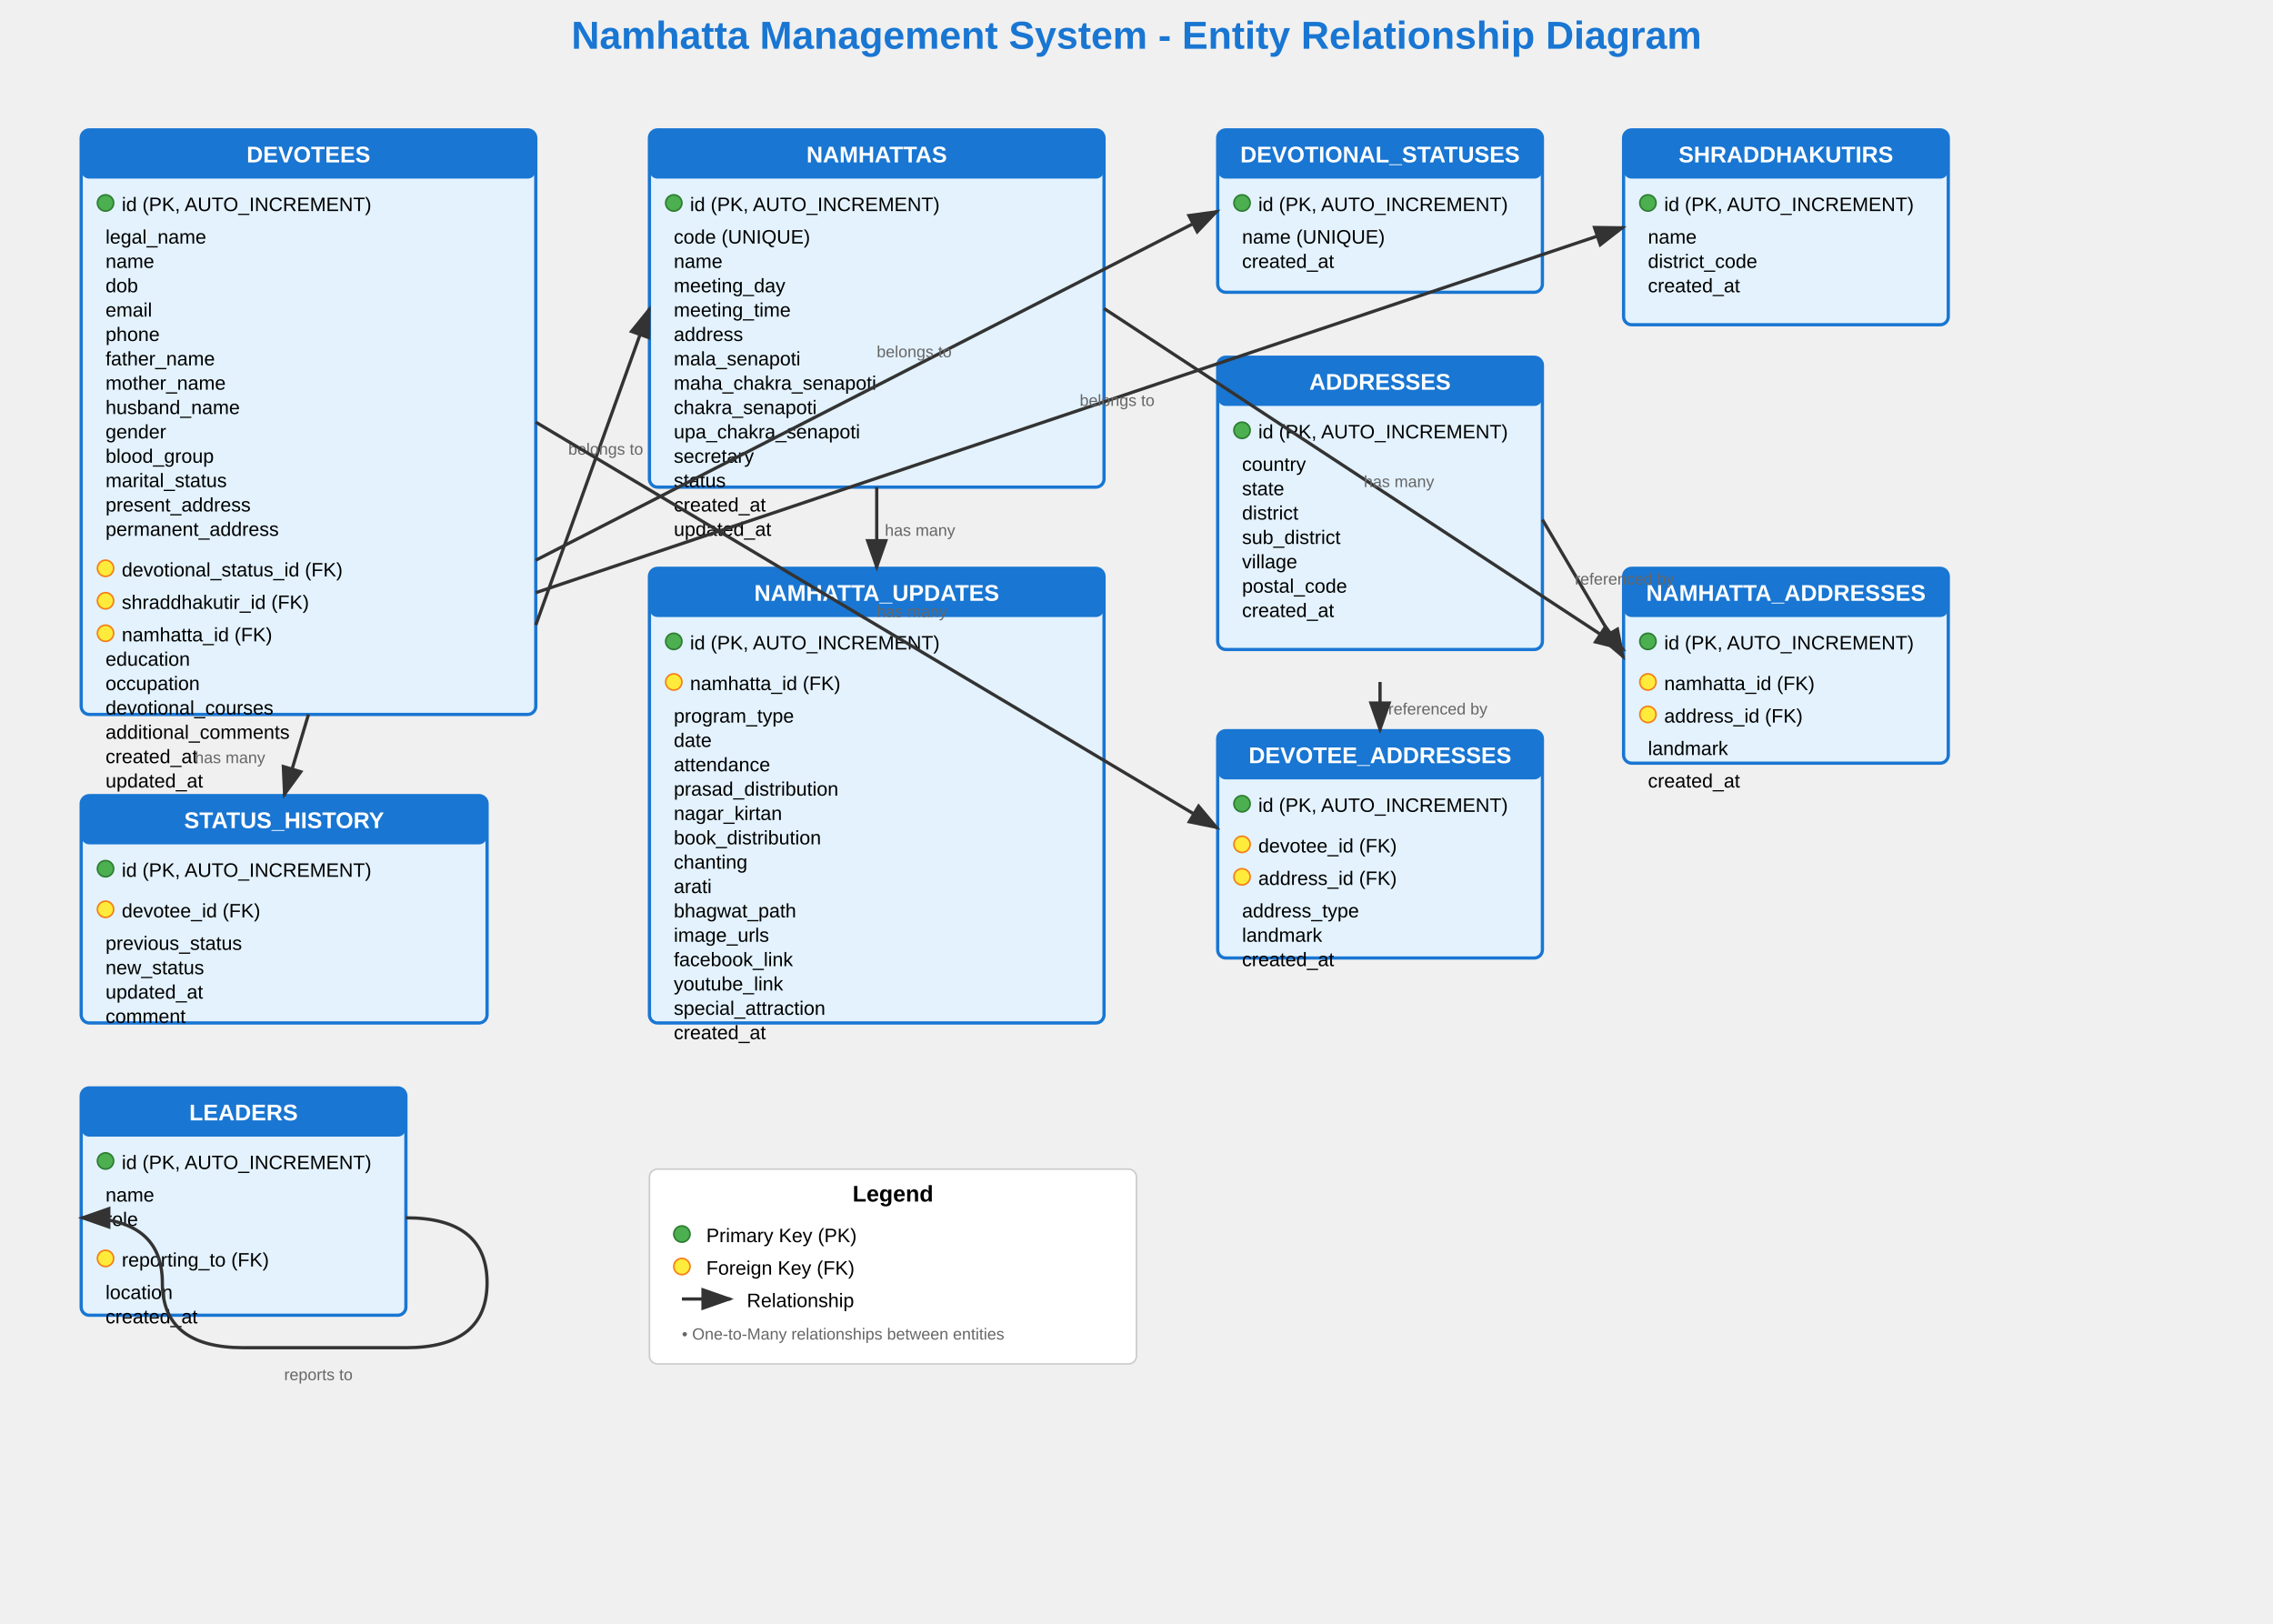
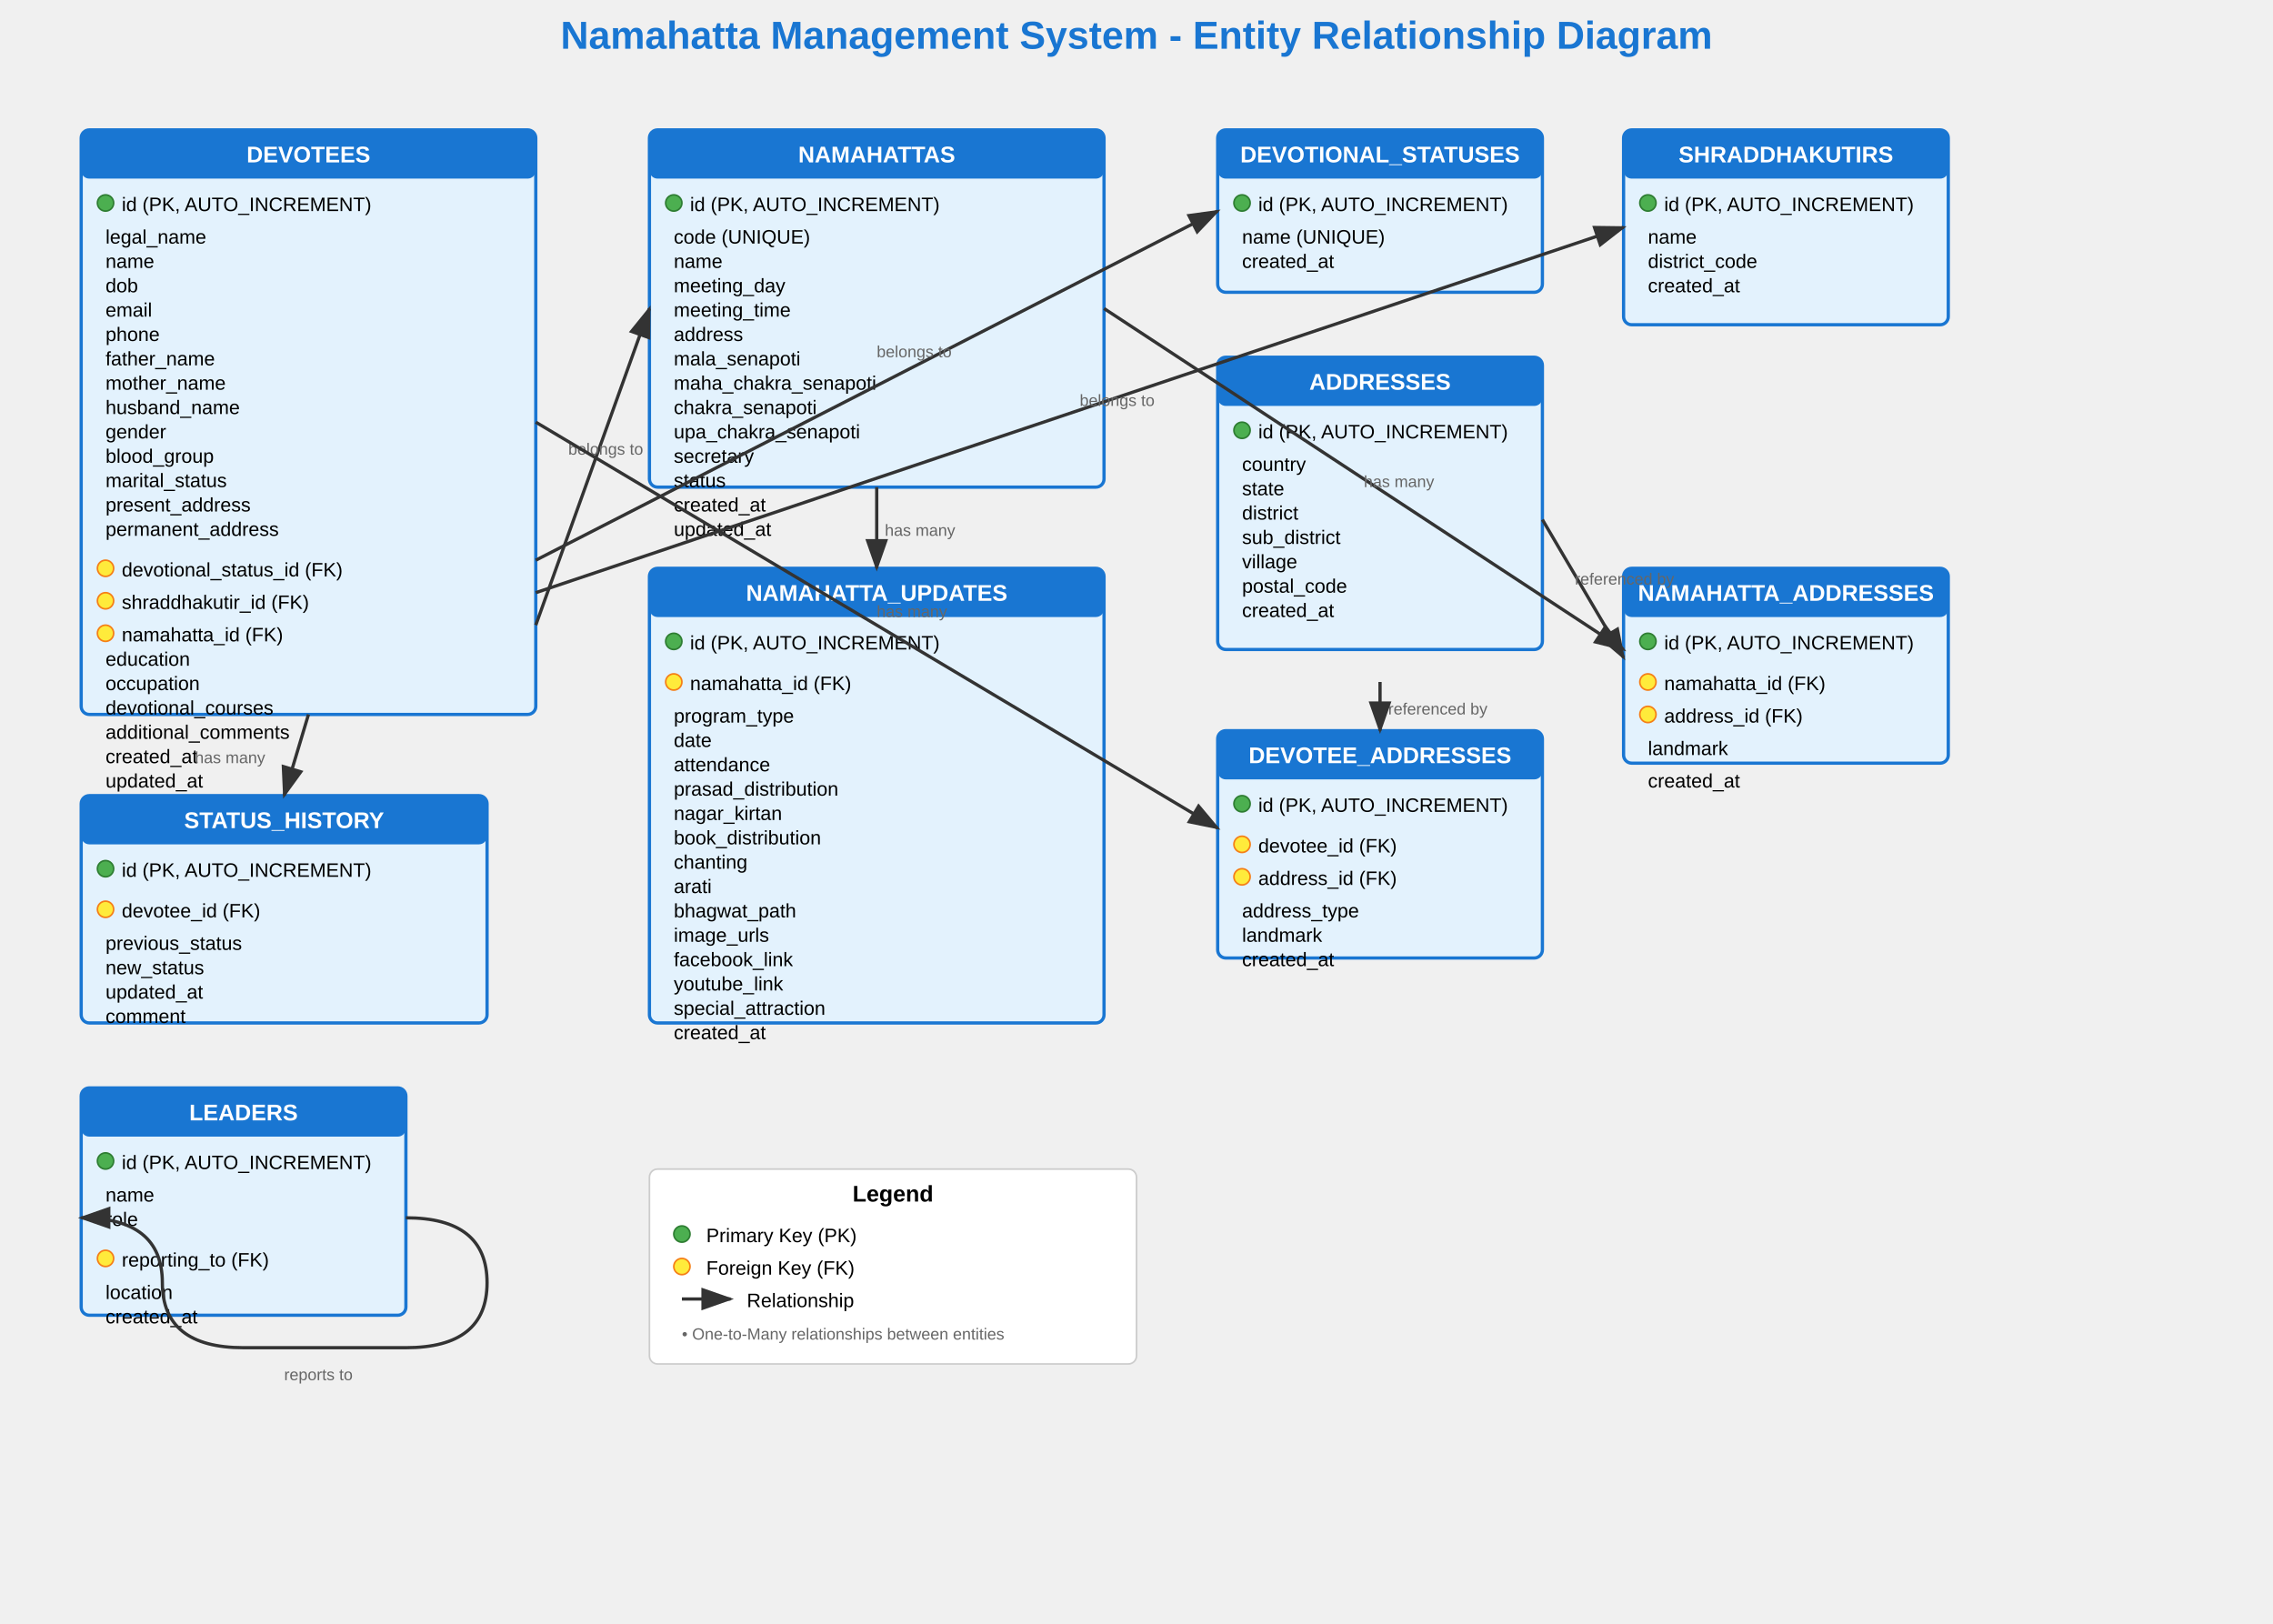
<svg xmlns="http://www.w3.org/2000/svg" width="1400" height="1000">
  <defs>
    <style>
      .entity { fill: #e3f2fd; stroke: #1976d2; stroke-width: 2; }
      .entity-header { fill: #1976d2; }
      .entity-text { font-family: Arial, sans-serif; font-size: 12px; }
      .entity-title { font-family: Arial, sans-serif; font-size: 14px; font-weight: bold; fill: white; }
      .relationship { stroke: #333; stroke-width: 2; marker-end: url(#arrowhead); }
      .fk { fill: #ffeb3b; stroke: #f57f17; stroke-width: 1; }
      .pk { fill: #4caf50; stroke: #2e7d32; stroke-width: 1; }
    </style>
    <marker id="arrowhead" markerWidth="10" markerHeight="7" refX="9" refY="3.5" orient="auto">
      <polygon points="0 0, 10 3.5, 0 7" fill="#333" />
    </marker>
  </defs>
  <text x="700" y="30" text-anchor="middle" font-family="Arial, sans-serif" font-size="24" font-weight="bold" fill="#1976d2">
-     Namhatta Management System - Entity Relationship Diagram
+     Namahatta Management System - Entity Relationship Diagram
  </text>
  <g transform="translate(50, 80)">
    <rect class="entity" width="280" height="360" rx="5" />
    <rect class="entity-header" width="280" height="30" rx="5" />
    <text class="entity-title" x="140" y="20" text-anchor="middle">DEVOTEES</text>
    <circle class="pk" cx="15" cy="45" r="5" />
    <text class="entity-text" x="25" y="50">id (PK, AUTO_INCREMENT)</text>
    <text class="entity-text" x="15" y="70">legal_name</text>
    <text class="entity-text" x="15" y="85">name</text>
    <text class="entity-text" x="15" y="100">dob</text>
    <text class="entity-text" x="15" y="115">email</text>
    <text class="entity-text" x="15" y="130">phone</text>
    <text class="entity-text" x="15" y="145">father_name</text>
    <text class="entity-text" x="15" y="160">mother_name</text>
    <text class="entity-text" x="15" y="175">husband_name</text>
    <text class="entity-text" x="15" y="190">gender</text>
    <text class="entity-text" x="15" y="205">blood_group</text>
    <text class="entity-text" x="15" y="220">marital_status</text>
    <text class="entity-text" x="15" y="235">present_address</text>
    <text class="entity-text" x="15" y="250">permanent_address</text>
    <circle class="fk" cx="15" cy="270" r="5" />
    <text class="entity-text" x="25" y="275">devotional_status_id (FK)</text>
    <circle class="fk" cx="15" cy="290" r="5" />
    <text class="entity-text" x="25" y="295">shraddhakutir_id (FK)</text>
    <circle class="fk" cx="15" cy="310" r="5" />
-     <text class="entity-text" x="25" y="315">namhatta_id (FK)</text>
+     <text class="entity-text" x="25" y="315">namahatta_id (FK)</text>
    <text class="entity-text" x="15" y="330">education</text>
    <text class="entity-text" x="15" y="345">occupation</text>
    <text class="entity-text" x="15" y="360">devotional_courses</text>
    <text class="entity-text" x="15" y="375">additional_comments</text>
    <text class="entity-text" x="15" y="390">created_at</text>
    <text class="entity-text" x="15" y="405">updated_at</text>
  </g>
  <g transform="translate(400, 80)">
    <rect class="entity" width="280" height="220" rx="5" />
    <rect class="entity-header" width="280" height="30" rx="5" />
-     <text class="entity-title" x="140" y="20" text-anchor="middle">NAMHATTAS</text>
+     <text class="entity-title" x="140" y="20" text-anchor="middle">NAMAHATTAS</text>
    <circle class="pk" cx="15" cy="45" r="5" />
    <text class="entity-text" x="25" y="50">id (PK, AUTO_INCREMENT)</text>
    <text class="entity-text" x="15" y="70">code (UNIQUE)</text>
    <text class="entity-text" x="15" y="85">name</text>
    <text class="entity-text" x="15" y="100">meeting_day</text>
    <text class="entity-text" x="15" y="115">meeting_time</text>
    <text class="entity-text" x="15" y="130">address</text>
    <text class="entity-text" x="15" y="145">mala_senapoti</text>
    <text class="entity-text" x="15" y="160">maha_chakra_senapoti</text>
    <text class="entity-text" x="15" y="175">chakra_senapoti</text>
    <text class="entity-text" x="15" y="190">upa_chakra_senapoti</text>
    <text class="entity-text" x="15" y="205">secretary</text>
    <text class="entity-text" x="15" y="220">status</text>
    <text class="entity-text" x="15" y="235">created_at</text>
    <text class="entity-text" x="15" y="250">updated_at</text>
  </g>
  <g transform="translate(750, 80)">
    <rect class="entity" width="200" height="100" rx="5" />
    <rect class="entity-header" width="200" height="30" rx="5" />
    <text class="entity-title" x="100" y="20" text-anchor="middle">DEVOTIONAL_STATUSES</text>
    <circle class="pk" cx="15" cy="45" r="5" />
    <text class="entity-text" x="25" y="50">id (PK, AUTO_INCREMENT)</text>
    <text class="entity-text" x="15" y="70">name (UNIQUE)</text>
    <text class="entity-text" x="15" y="85">created_at</text>
  </g>
  <g transform="translate(1000, 80)">
    <rect class="entity" width="200" height="120" rx="5" />
    <rect class="entity-header" width="200" height="30" rx="5" />
    <text class="entity-title" x="100" y="20" text-anchor="middle">SHRADDHAKUTIRS</text>
    <circle class="pk" cx="15" cy="45" r="5" />
    <text class="entity-text" x="25" y="50">id (PK, AUTO_INCREMENT)</text>
    <text class="entity-text" x="15" y="70">name</text>
    <text class="entity-text" x="15" y="85">district_code</text>
    <text class="entity-text" x="15" y="100">created_at</text>
  </g>
  <g transform="translate(400, 350)">
    <rect class="entity" width="280" height="280" rx="5" />
    <rect class="entity-header" width="280" height="30" rx="5" />
-     <text class="entity-title" x="140" y="20" text-anchor="middle">NAMHATTA_UPDATES</text>
-     <circle class="pk" cx="15" cy="45" r="5" />
-     <text class="entity-text" x="25" y="50">id (PK, AUTO_INCREMENT)</text>
-     <circle class="fk" cx="15" cy="70" r="5" />
-     <text class="entity-text" x="25" y="75">namhatta_id (FK)</text>
+     <text class="entity-title" x="140" y="20" text-anchor="middle">NAMAHATTA_UPDATES</text>
+     <circle class="pk" cx="15" cy="45" r="5" />
+     <text class="entity-text" x="25" y="50">id (PK, AUTO_INCREMENT)</text>
+     <circle class="fk" cx="15" cy="70" r="5" />
+     <text class="entity-text" x="25" y="75">namahatta_id (FK)</text>
    <text class="entity-text" x="15" y="95">program_type</text>
    <text class="entity-text" x="15" y="110">date</text>
    <text class="entity-text" x="15" y="125">attendance</text>
    <text class="entity-text" x="15" y="140">prasad_distribution</text>
    <text class="entity-text" x="15" y="155">nagar_kirtan</text>
    <text class="entity-text" x="15" y="170">book_distribution</text>
    <text class="entity-text" x="15" y="185">chanting</text>
    <text class="entity-text" x="15" y="200">arati</text>
    <text class="entity-text" x="15" y="215">bhagwat_path</text>
    <text class="entity-text" x="15" y="230">image_urls</text>
    <text class="entity-text" x="15" y="245">facebook_link</text>
    <text class="entity-text" x="15" y="260">youtube_link</text>
    <text class="entity-text" x="15" y="275">special_attraction</text>
    <text class="entity-text" x="15" y="290">created_at</text>
  </g>
  <g transform="translate(50, 490)">
    <rect class="entity" width="250" height="140" rx="5" />
    <rect class="entity-header" width="250" height="30" rx="5" />
    <text class="entity-title" x="125" y="20" text-anchor="middle">STATUS_HISTORY</text>
    <circle class="pk" cx="15" cy="45" r="5" />
    <text class="entity-text" x="25" y="50">id (PK, AUTO_INCREMENT)</text>
    <circle class="fk" cx="15" cy="70" r="5" />
    <text class="entity-text" x="25" y="75">devotee_id (FK)</text>
    <text class="entity-text" x="15" y="95">previous_status</text>
    <text class="entity-text" x="15" y="110">new_status</text>
    <text class="entity-text" x="15" y="125">updated_at</text>
    <text class="entity-text" x="15" y="140">comment</text>
  </g>
  <g transform="translate(750, 220)">
    <rect class="entity" width="200" height="180" rx="5" />
    <rect class="entity-header" width="200" height="30" rx="5" />
    <text class="entity-title" x="100" y="20" text-anchor="middle">ADDRESSES</text>
    <circle class="pk" cx="15" cy="45" r="5" />
    <text class="entity-text" x="25" y="50">id (PK, AUTO_INCREMENT)</text>
    <text class="entity-text" x="15" y="70">country</text>
    <text class="entity-text" x="15" y="85">state</text>
    <text class="entity-text" x="15" y="100">district</text>
    <text class="entity-text" x="15" y="115">sub_district</text>
    <text class="entity-text" x="15" y="130">village</text>
    <text class="entity-text" x="15" y="145">postal_code</text>
    <text class="entity-text" x="15" y="160">created_at</text>
  </g>
  <g transform="translate(750, 450)">
    <rect class="entity" width="200" height="140" rx="5" />
    <rect class="entity-header" width="200" height="30" rx="5" />
    <text class="entity-title" x="100" y="20" text-anchor="middle">DEVOTEE_ADDRESSES</text>
    <circle class="pk" cx="15" cy="45" r="5" />
    <text class="entity-text" x="25" y="50">id (PK, AUTO_INCREMENT)</text>
    <circle class="fk" cx="15" cy="70" r="5" />
    <text class="entity-text" x="25" y="75">devotee_id (FK)</text>
    <circle class="fk" cx="15" cy="90" r="5" />
    <text class="entity-text" x="25" y="95">address_id (FK)</text>
    <text class="entity-text" x="15" y="115">address_type</text>
    <text class="entity-text" x="15" y="130">landmark</text>
    <text class="entity-text" x="15" y="145">created_at</text>
  </g>
  <g transform="translate(1000, 350)">
    <rect class="entity" width="200" height="120" rx="5" />
    <rect class="entity-header" width="200" height="30" rx="5" />
-     <text class="entity-title" x="100" y="20" text-anchor="middle">NAMHATTA_ADDRESSES</text>
-     <circle class="pk" cx="15" cy="45" r="5" />
-     <text class="entity-text" x="25" y="50">id (PK, AUTO_INCREMENT)</text>
-     <circle class="fk" cx="15" cy="70" r="5" />
-     <text class="entity-text" x="25" y="75">namhatta_id (FK)</text>
+     <text class="entity-title" x="100" y="20" text-anchor="middle">NAMAHATTA_ADDRESSES</text>
+     <circle class="pk" cx="15" cy="45" r="5" />
+     <text class="entity-text" x="25" y="50">id (PK, AUTO_INCREMENT)</text>
+     <circle class="fk" cx="15" cy="70" r="5" />
+     <text class="entity-text" x="25" y="75">namahatta_id (FK)</text>
    <circle class="fk" cx="15" cy="90" r="5" />
    <text class="entity-text" x="25" y="95">address_id (FK)</text>
    <text class="entity-text" x="15" y="115">landmark</text>
    <text class="entity-text" x="15" y="135">created_at</text>
  </g>
  <g transform="translate(50, 670)">
    <rect class="entity" width="200" height="140" rx="5" />
    <rect class="entity-header" width="200" height="30" rx="5" />
    <text class="entity-title" x="100" y="20" text-anchor="middle">LEADERS</text>
    <circle class="pk" cx="15" cy="45" r="5" />
    <text class="entity-text" x="25" y="50">id (PK, AUTO_INCREMENT)</text>
    <text class="entity-text" x="15" y="70">name</text>
    <text class="entity-text" x="15" y="85">role</text>
    <circle class="fk" cx="15" cy="105" r="5" />
    <text class="entity-text" x="25" y="110">reporting_to (FK)</text>
    <text class="entity-text" x="15" y="130">location</text>
    <text class="entity-text" x="15" y="145">created_at</text>
  </g>
  <line class="relationship" x1="330" y1="345" x2="750" y2="130" />
  <text x="540" y="220" font-family="Arial, sans-serif" font-size="10" fill="#666">belongs to</text>
  <line class="relationship" x1="330" y1="365" x2="1000" y2="140" />
  <text x="665" y="250" font-family="Arial, sans-serif" font-size="10" fill="#666">belongs to</text>
  <line class="relationship" x1="330" y1="385" x2="400" y2="190" />
  <text x="350" y="280" font-family="Arial, sans-serif" font-size="10" fill="#666">belongs to</text>
  <line class="relationship" x1="540" y1="300" x2="540" y2="350" />
  <text x="545" y="330" font-family="Arial, sans-serif" font-size="10" fill="#666">has many</text>
  <line class="relationship" x1="190" y1="440" x2="175" y2="490" />
  <text x="120" y="470" font-family="Arial, sans-serif" font-size="10" fill="#666">has many</text>
  <line class="relationship" x1="330" y1="260" x2="750" y2="510" />
  <text x="540" y="380" font-family="Arial, sans-serif" font-size="10" fill="#666">has many</text>
  <line class="relationship" x1="850" y1="420" x2="850" y2="450" />
  <text x="855" y="440" font-family="Arial, sans-serif" font-size="10" fill="#666">referenced by</text>
  <line class="relationship" x1="680" y1="190" x2="1000" y2="400" />
  <text x="840" y="300" font-family="Arial, sans-serif" font-size="10" fill="#666">has many</text>
  <line class="relationship" x1="950" y1="320" x2="1000" y2="405" />
  <text x="970" y="360" font-family="Arial, sans-serif" font-size="10" fill="#666">referenced by</text>
  <path class="relationship" d="M 250 750 Q 300 750 300 790 Q 300 830 250 830 Q 200 830 150 830 Q 100 830 100 790 Q 100 750 50 750" fill="none" />
  <text x="175" y="850" font-family="Arial, sans-serif" font-size="10" fill="#666">reports to</text>
  <g transform="translate(400, 720)">
    <rect fill="white" stroke="#ccc" width="300" height="120" rx="5" />
    <text x="150" y="20" text-anchor="middle" font-family="Arial, sans-serif" font-size="14" font-weight="bold">Legend</text>
    <circle class="pk" cx="20" cy="40" r="5" />
    <text x="35" y="45" font-family="Arial, sans-serif" font-size="12">Primary Key (PK)</text>
    <circle class="fk" cx="20" cy="60" r="5" />
    <text x="35" y="65" font-family="Arial, sans-serif" font-size="12">Foreign Key (FK)</text>
    <line class="relationship" x1="20" y1="80" x2="50" y2="80" />
    <text x="60" y="85" font-family="Arial, sans-serif" font-size="12">Relationship</text>
    <text x="20" y="105" font-family="Arial, sans-serif" font-size="10" fill="#666">
      • One-to-Many relationships between entities
    </text>
  </g>
</svg>
